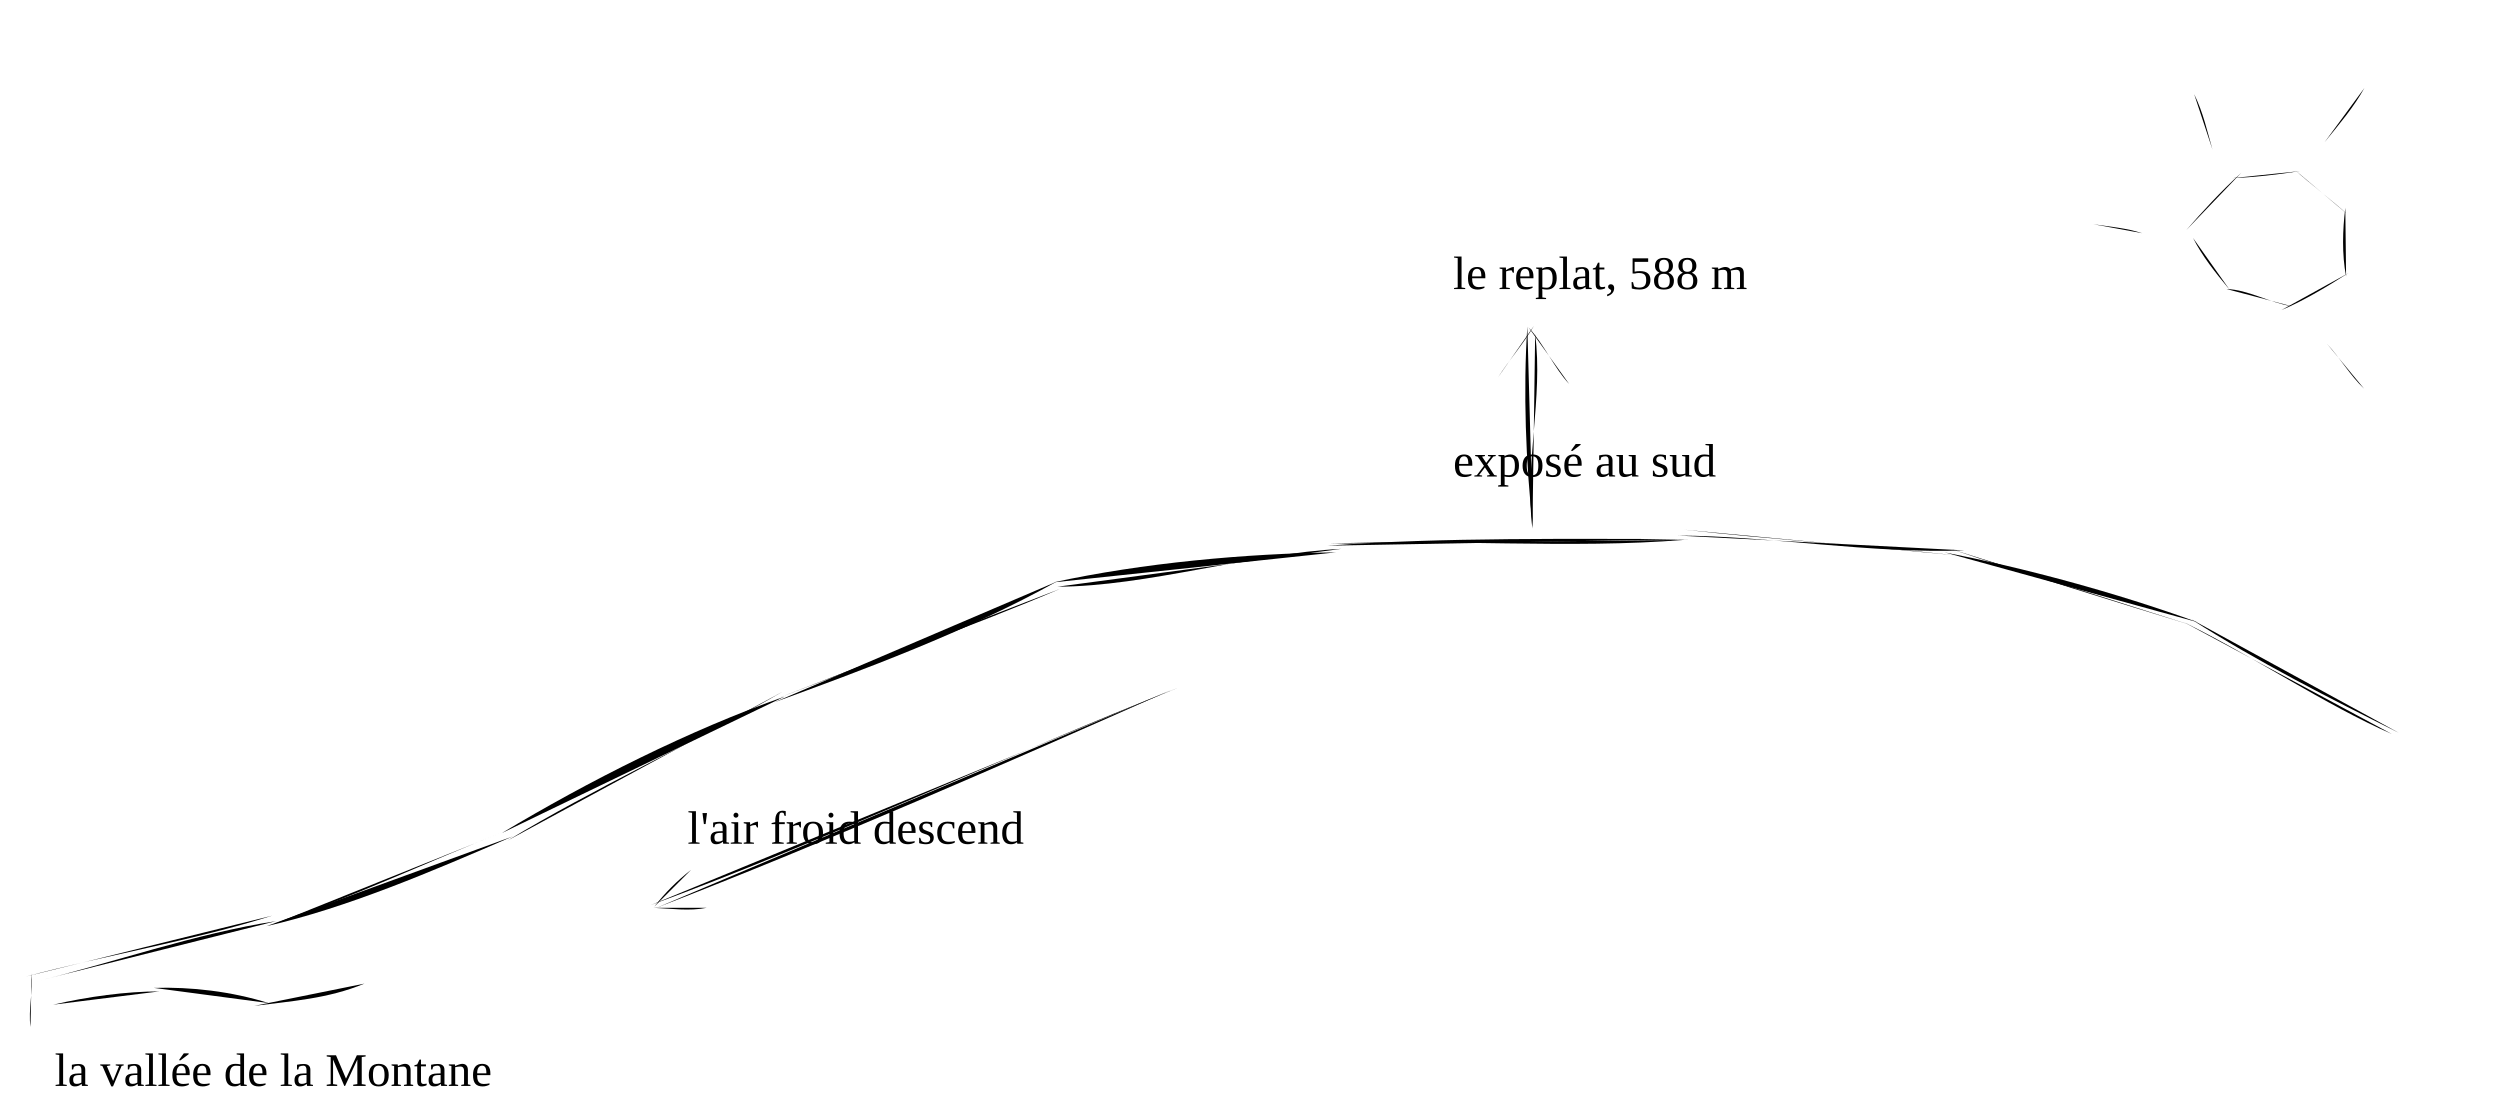
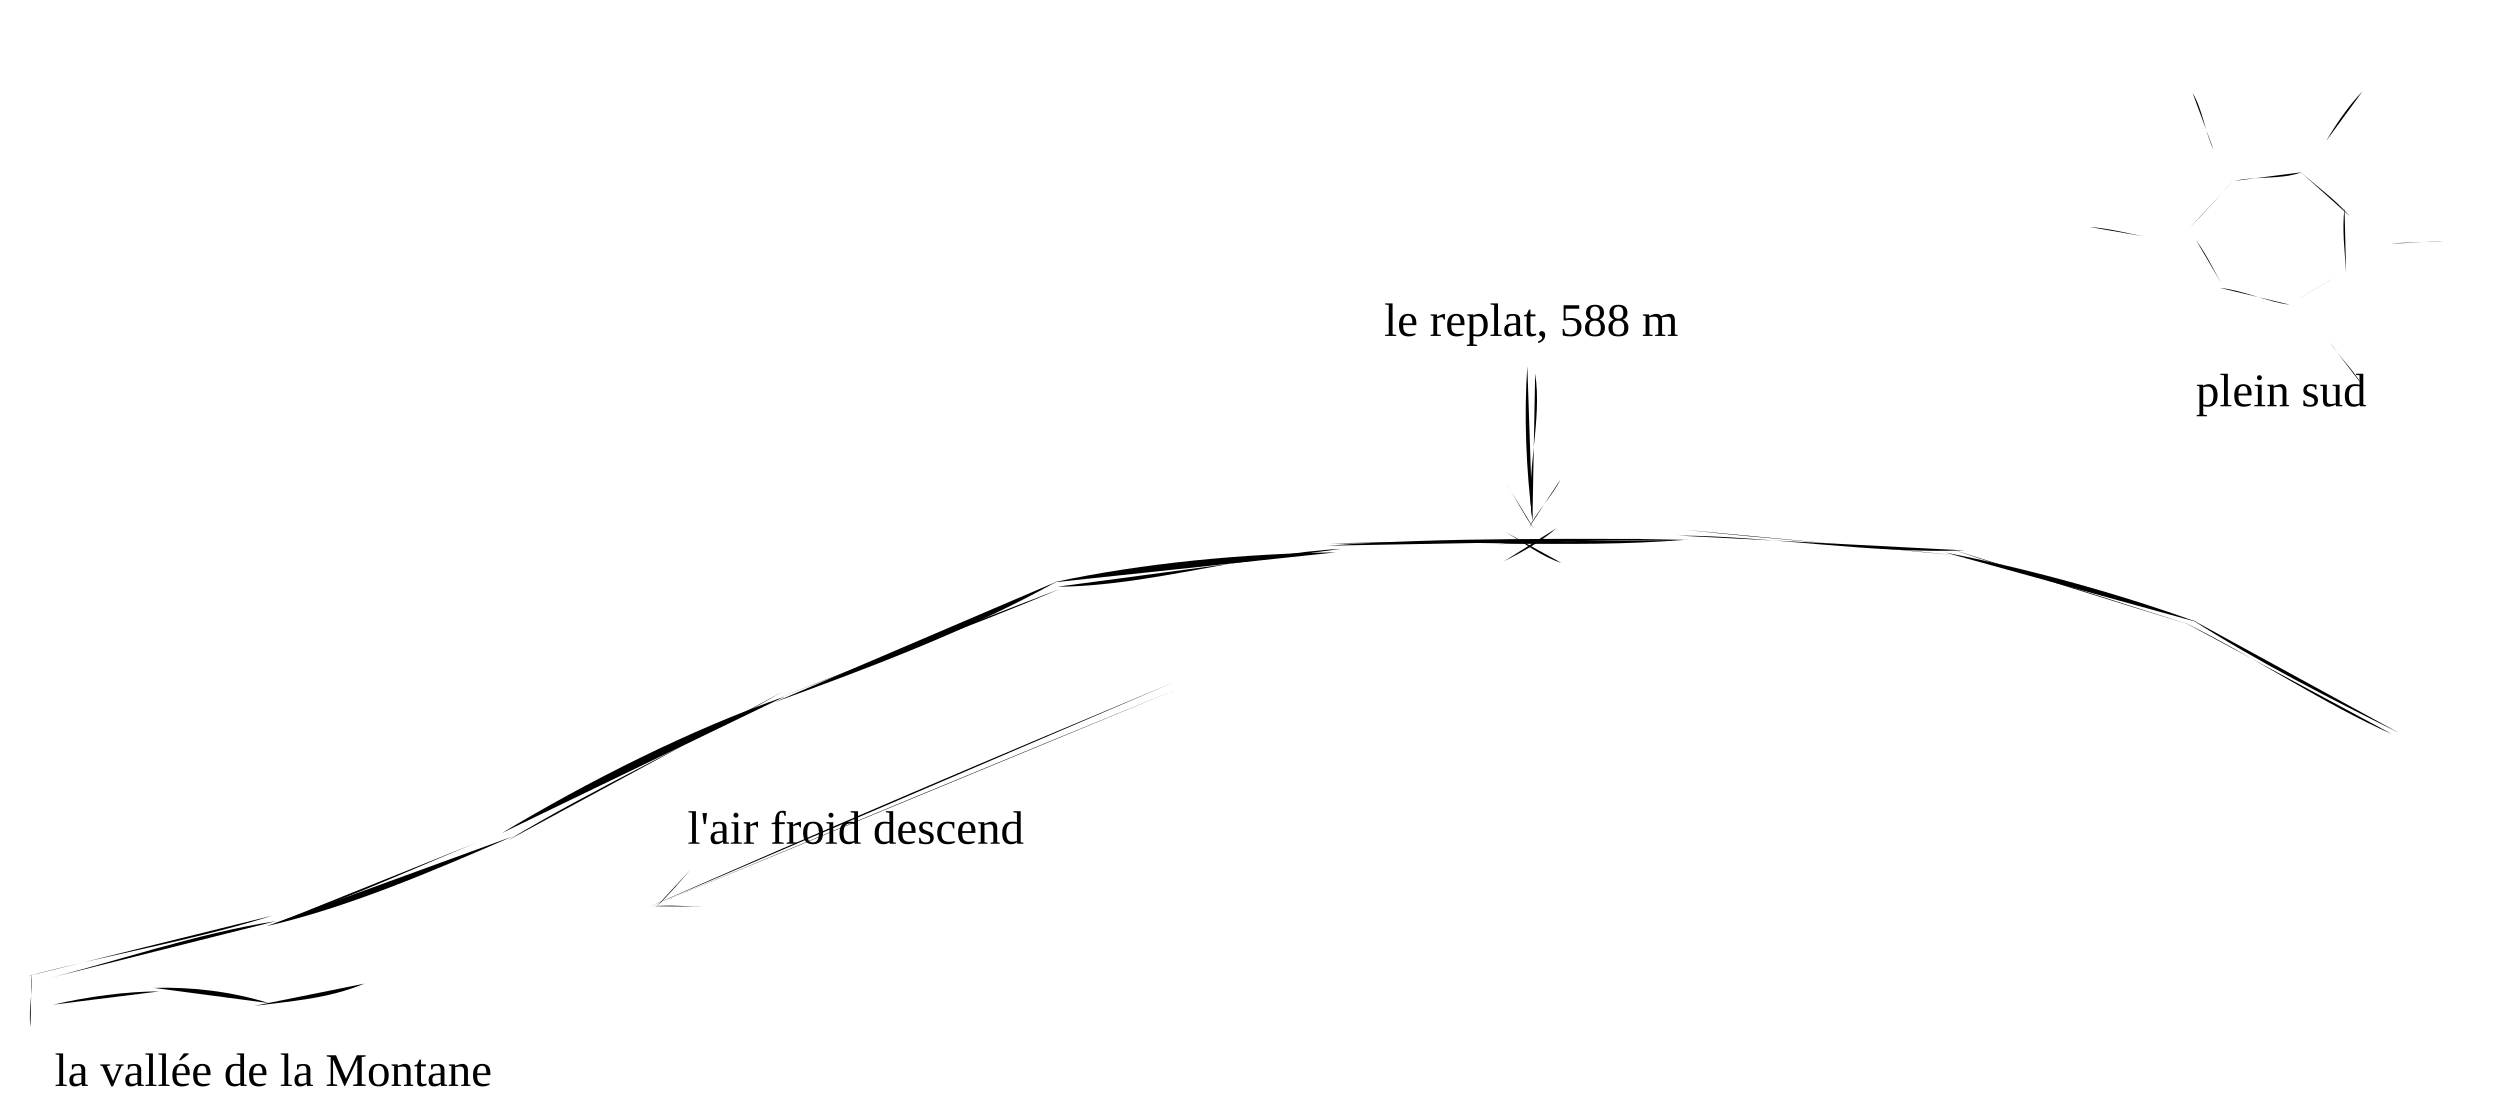
<svg viewBox="0 0 640 280" role="img" aria-labelledby="t-coupe d-coupe" class="croquis">
  <path class="trait-croquis" d="M8.6 251.4C28.4 246.6 50.3 238.9 70.7 235.8" />
  <path class="trait-croquis" d="M6.6 250.0C27.1 244.5 49.5 240.8 69.7 234.4" />
  <path class="trait-croquis" d="M68.2 237.1C88.6 232.5 110.8 223.0 131.3 214.1" />
  <path class="trait-croquis" d="M69.8 236.7C89.2 230.2 111.3 219.8 130.5 212.3" />
  <path class="trait-croquis" d="M128.4 213.3C150.7 199.9 176.5 186.9 200.9 178.3" />
  <path class="trait-croquis" d="M129.9 215.2C151.8 201.9 178.6 189.6 200.3 177.1" />
  <path class="trait-croquis" d="M198.4 179.0C221.2 170.2 249.1 160.3 271.5 150.7" />
  <path class="trait-croquis" d="M198.2 179.8C220.2 171.8 247.8 161.6 270.5 148.9" />
  <path class="trait-croquis" d="M270.7 150.2C293.8 150.1 320.0 141.7 343.4 140.5" />
  <path class="trait-croquis" d="M269.6 149.1C292.5 144.1 318.9 141.7 342.0 141.4" />
  <path class="trait-croquis" d="M340.4 139.2C369.5 137.9 402.2 140.6 431.2 138.2" />
  <path class="trait-croquis" d="M339.8 139.7C369.5 137.5 402.9 138.0 432.6 138.0" />
  <path class="trait-croquis" d="M429.5 137.1C452.9 137.2 479.3 141.8 502.9 140.9" />
  <path class="trait-croquis" d="M431.1 135.6C453.6 138.1 478.7 139.8 501.1 142.2" />
  <path class="trait-croquis" d="M497.8 141.4C517.8 145.3 541.5 151.6 562.6 159.3" />
  <path class="trait-croquis" d="M499.3 140.5C518.9 147.1 541.7 154.1 561.8 160.3" />
  <path class="trait-croquis" d="M560.9 158.5C577.9 169.4 596.6 178.9 614.1 187.6" />
  <path class="trait-croquis" d="M559.1 159.3C576.5 167.8 595.5 180.6 612.3 187.9" />
  <path class="trait-croquis" d="M8.1 249.2C8.5 253.6 7.2 258.5 7.8 262.9" />
  <path class="trait-croquis" d="M13.6 257.2C22.6 255.1 32.4 253.8 40.8 253.8" />
  <path class="trait-croquis" d="M39.4 252.9C48.9 252.6 59.3 253.8 68.8 256.8" />
  <path class="trait-croquis" d="M65.1 257.5C74.4 256.3 84.0 255.7 93.3 251.8" />
-   <path class="trait-croquis" d="M391.0 83.6C389.9 100.0 390.6 118.5 392.4 134.9" />
-   <path class="trait-croquis" d="M393.0 85.6C395.1 101.5 390.2 119.4 392.3 135.3" />
-   <path class="trait-croquis" d="M383.5 96.6C386.3 92.2 390.1 87.9 392.7 83.4" />
-   <path class="trait-croquis" d="M391.3 83.8C395.4 88.3 397.8 94.1 401.7 98.3" />
-   <path class="trait-croquis" d="M299.9 176.6C258.5 195.0 211.5 215.6 168.3 232.3" />
-   <path class="trait-croquis" d="M301.5 176.1C258.8 192.9 209.9 215.8 166.6 231.7" />
-   <path class="trait-croquis" d="M167.3 232.4C171.7 232.6 176.6 233.3 180.9 232.4" />
-   <path class="trait-croquis" d="M167.5 232.1C170.3 228.5 173.3 225.5 176.9 222.7" />
-   <path class="trait-croquis" d="M559.7 58.9C563.6 54.4 568.4 49.1 573.8 44.2" />
-   <path class="trait-croquis" d="M571.5 45.6C576.9 45.4 583.2 44.7 588.8 43.8" />
-   <path class="trait-croquis" d="M587.6 43.6C591.1 46.8 597.0 51.3 601.0 54.9" />
-   <path class="trait-croquis" d="M600.4 53.2C599.7 58.8 599.5 65.1 600.6 70.8" />
-   <path class="trait-croquis" d="M601.2 69.9C595.1 73.8 589.1 77.3 584.0 79.4" />
-   <path class="trait-croquis" d="M586.7 78.4C581.3 77.6 575.4 74.1 570.0 74.0" />
-   <path class="trait-croquis" d="M570.8 74.2C566.9 69.5 563.8 65.6 561.4 60.9" />
-   <path class="trait-croquis" d="M548.4 59.7C544.5 58.4 539.9 58.0 535.9 57.4" />
-   <path class="trait-croquis" d="M566.4 38.3C565.1 33.8 564.0 28.7 561.7 24.1" />
-   <path class="trait-croquis" d="M595.1 36.4C599.0 31.6 602.6 27.4 605.3 22.5" />
-   <path class="trait-croquis" d="M611.3 62.1C615.8 62.1 620.8 62.1 625.2 62.1" />
-   <path class="trait-croquis" d="M595.7 88.0C599.2 91.8 601.6 96.1 605.2 99.5" />
+   <path class="trait-croquis" d="M391.0 93.7C390.1 106.3 390.7 120.4 392.3 133.0" />
+   <path class="trait-croquis" d="M393.0 95.6C394.9 107.7 390.4 121.2 392.3 133.3" />
+   <path class="trait-croquis" d="M385.6 123.7C387.9 127.3 390.1 131.9 392.7 135.4" />
+   <path class="trait-croquis" d="M391.4 135.1C393.4 131.0 397.4 127.0 399.5 122.7" />
+   <path class="trait-croquis" d="M383.6 139.3C389.2 139.0 395.4 138.6 400.9 139.0" />
+   <path class="trait-croquis" d="M383.9 139.1C389.4 139.4 395.6 137.9 401.1 138.7" />
+   <path class="trait-croquis" d="M385.4 136.2C390.1 138.9 394.6 142.5 399.7 144.1" />
+   <path class="trait-croquis" d="M398.5 135.2C394.3 138.8 389.9 141.2 385.0 143.7" />
+   <path class="trait-croquis" d="M301.6 176.3C259.2 193.6 210.8 213.7 166.6 232.1" />
+   <path class="trait-croquis" d="M300.6 174.6C258.2 192.3 209.1 213.2 165.4 232.5" />
+   <path class="trait-croquis" d="M167.4 232.0C171.6 231.6 176.3 232.1 180.5 232.1" />
+   <path class="trait-croquis" d="M167.9 232.2C171.2 229.2 174.5 225.2 176.9 222.5" />
+   <path class="trait-croquis" d="M560.2 58.7C565.1 53.7 569.3 48.8 572.6 45.4" />
+   <path class="trait-croquis" d="M572.1 46.3C577.6 45.0 583.8 46.1 589.2 44.1" />
+   <path class="trait-croquis" d="M588.0 43.2C593.0 47.7 597.7 50.9 601.5 55.3" />
+   <path class="trait-croquis" d="M600.2 53.3C599.5 58.6 600.3 64.6 600.6 69.9" />
+   <path class="trait-croquis" d="M600.8 69.1C595.6 72.2 589.4 75.9 584.8 78.7" />
+   <path class="trait-croquis" d="M586.2 78.0C580.7 77.4 574.3 74.3 568.3 73.7" />
+   <path class="trait-croquis" d="M569.7 74.3C567.2 70.2 565.2 65.6 562.2 61.5" />
+   <path class="trait-croquis" d="M548.7 60.5C544.2 59.6 539.4 58.4 534.9 58.1" />
+   <path class="trait-croquis" d="M566.7 38.4C564.4 33.7 564.0 28.3 561.3 23.8" />
+   <path class="trait-croquis" d="M595.5 36.1C597.8 32.1 601.4 26.8 604.8 23.4" />
+   <path class="trait-croquis" d="M611.9 62.3C616.3 62.4 621.3 61.7 625.7 61.7" />
+   <path class="trait-croquis" d="M596.3 87.6C598.5 90.8 602.6 94.9 604.6 98.4" />
  <g class="texte-croquis">
-     <text x="372" y="74" class="fort">le replat, 588 m</text>
-     <text x="372" y="122" class="petit">exposé au sud</text>
+     <text x="392" y="86" class="fort" text-anchor="middle">le replat, 588 m</text>
+     <text x="584" y="104" class="petit" text-anchor="middle">plein sud</text>
    <text x="14" y="278" class="petit">la vallée de la Montane</text>
    <text x="176" y="216" class="petit">l'air froid descend</text>
  </g>
</svg>
